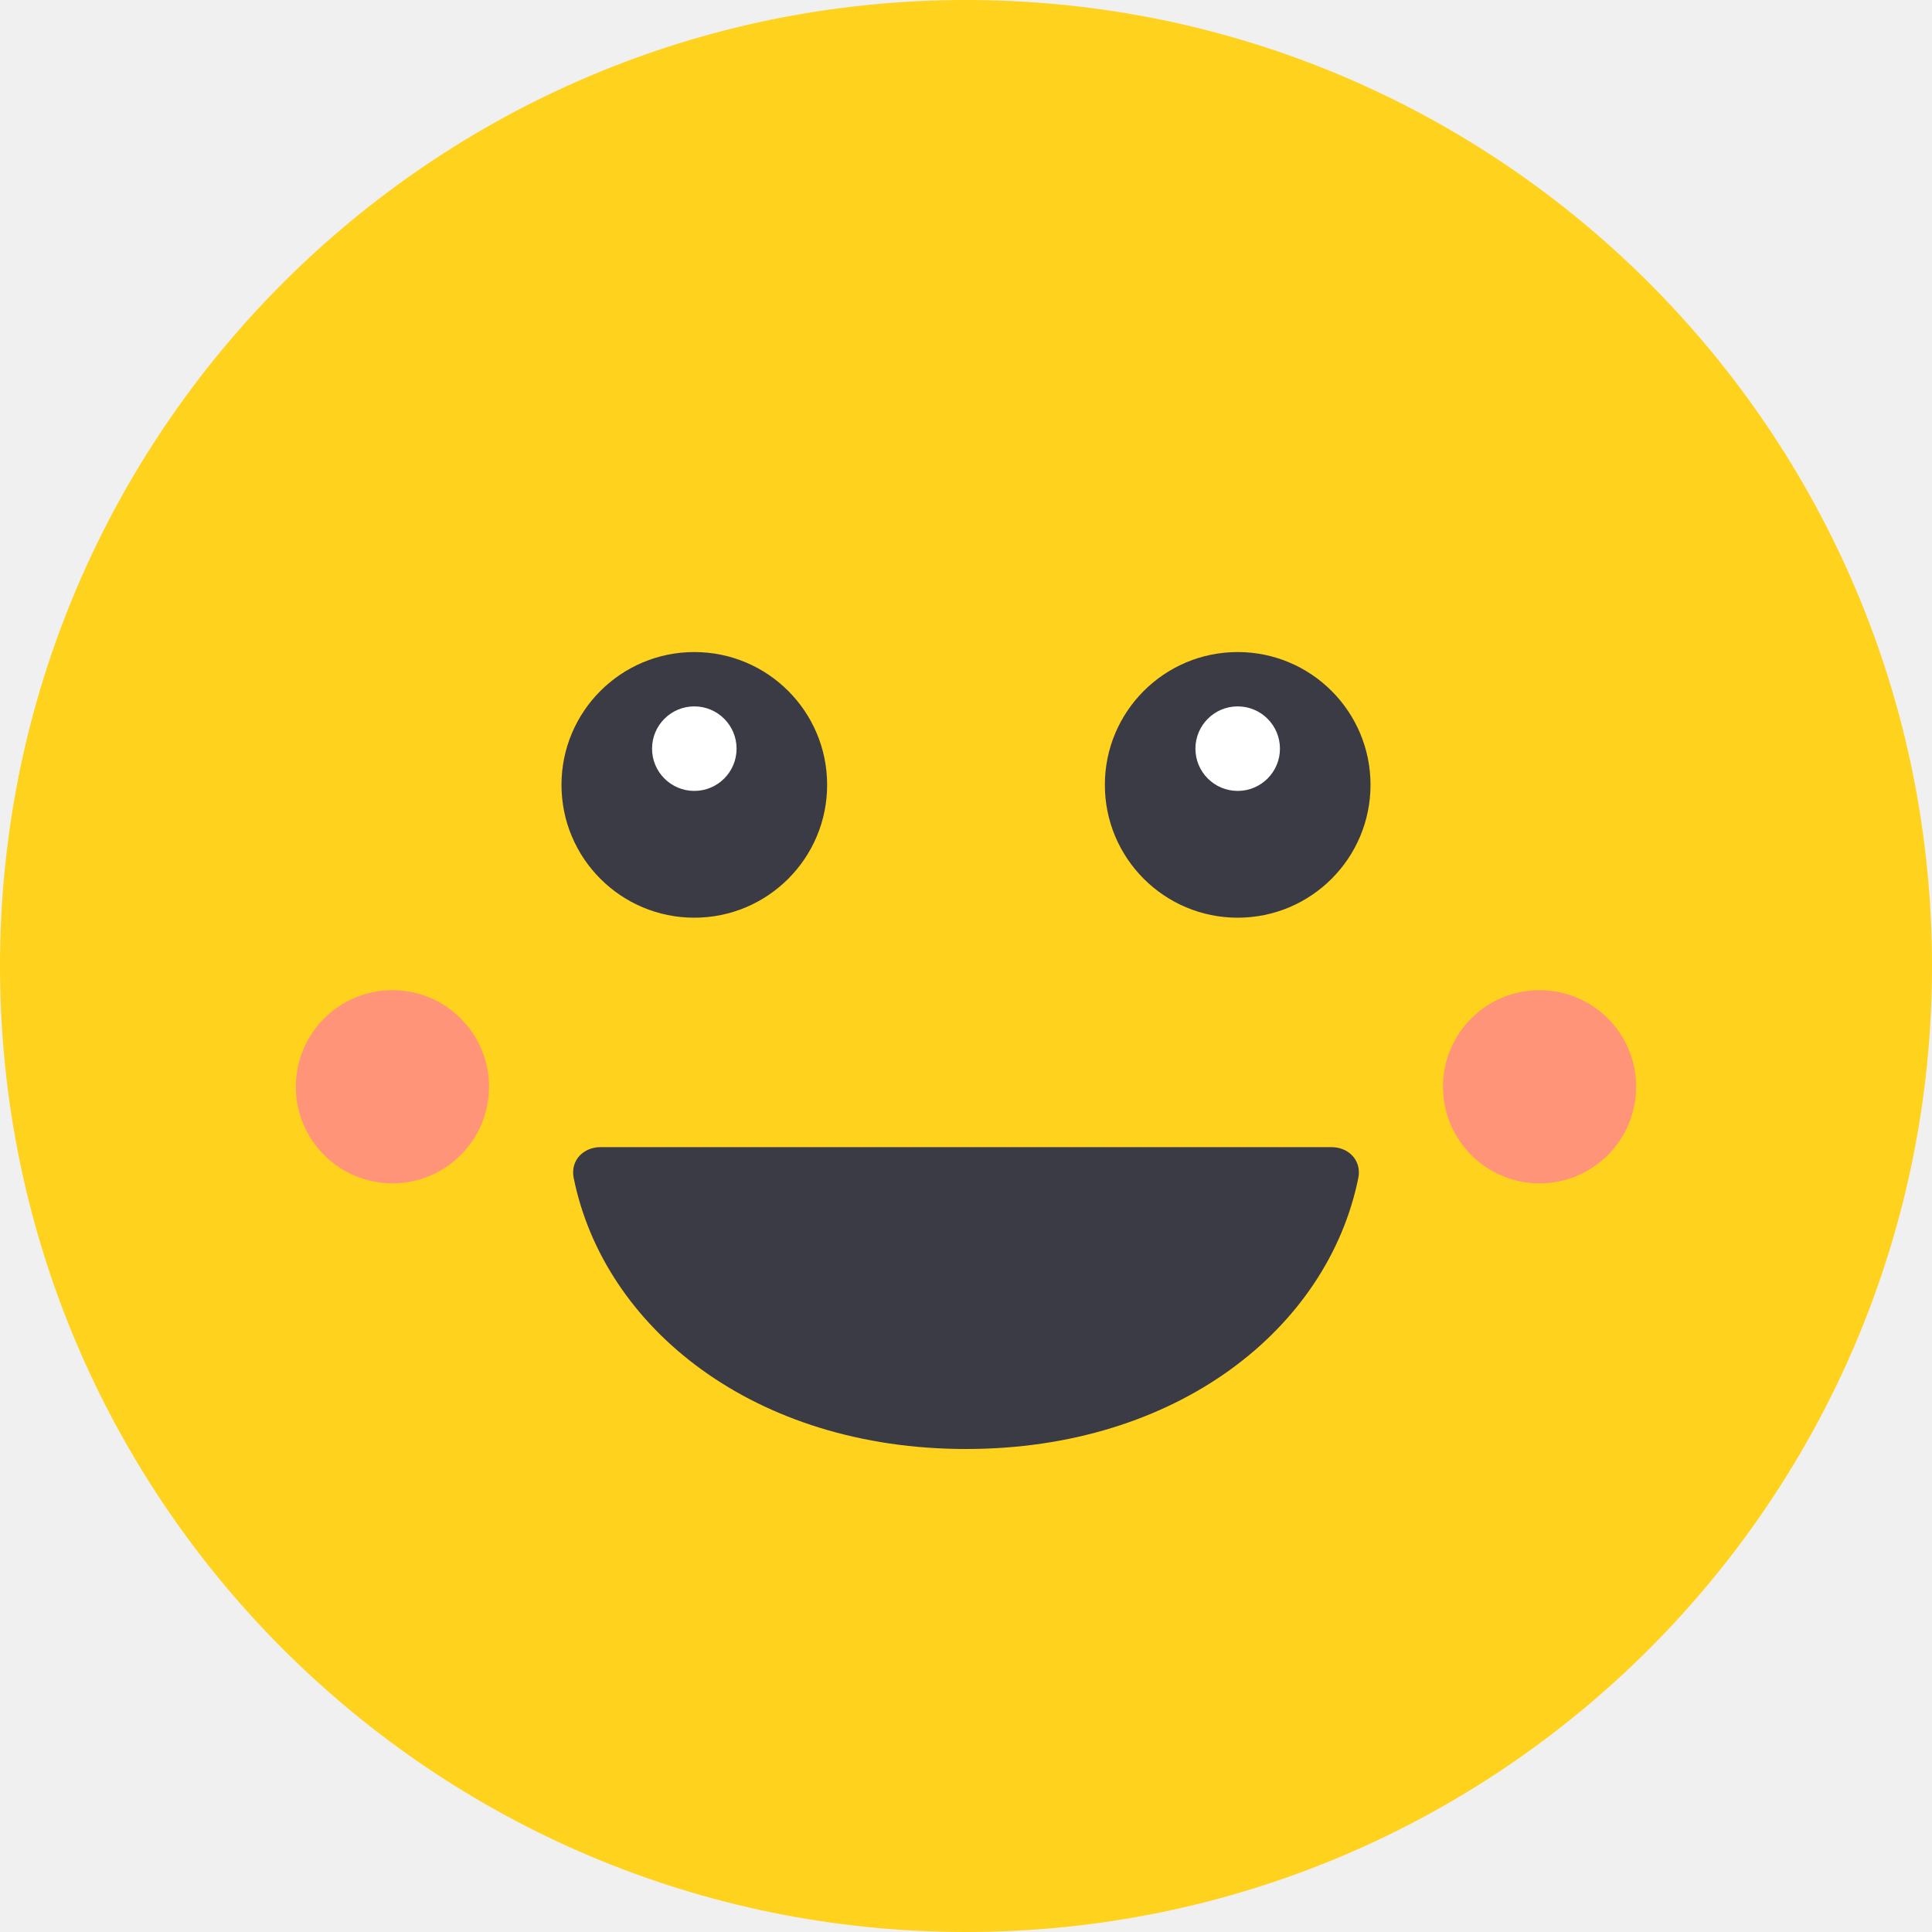
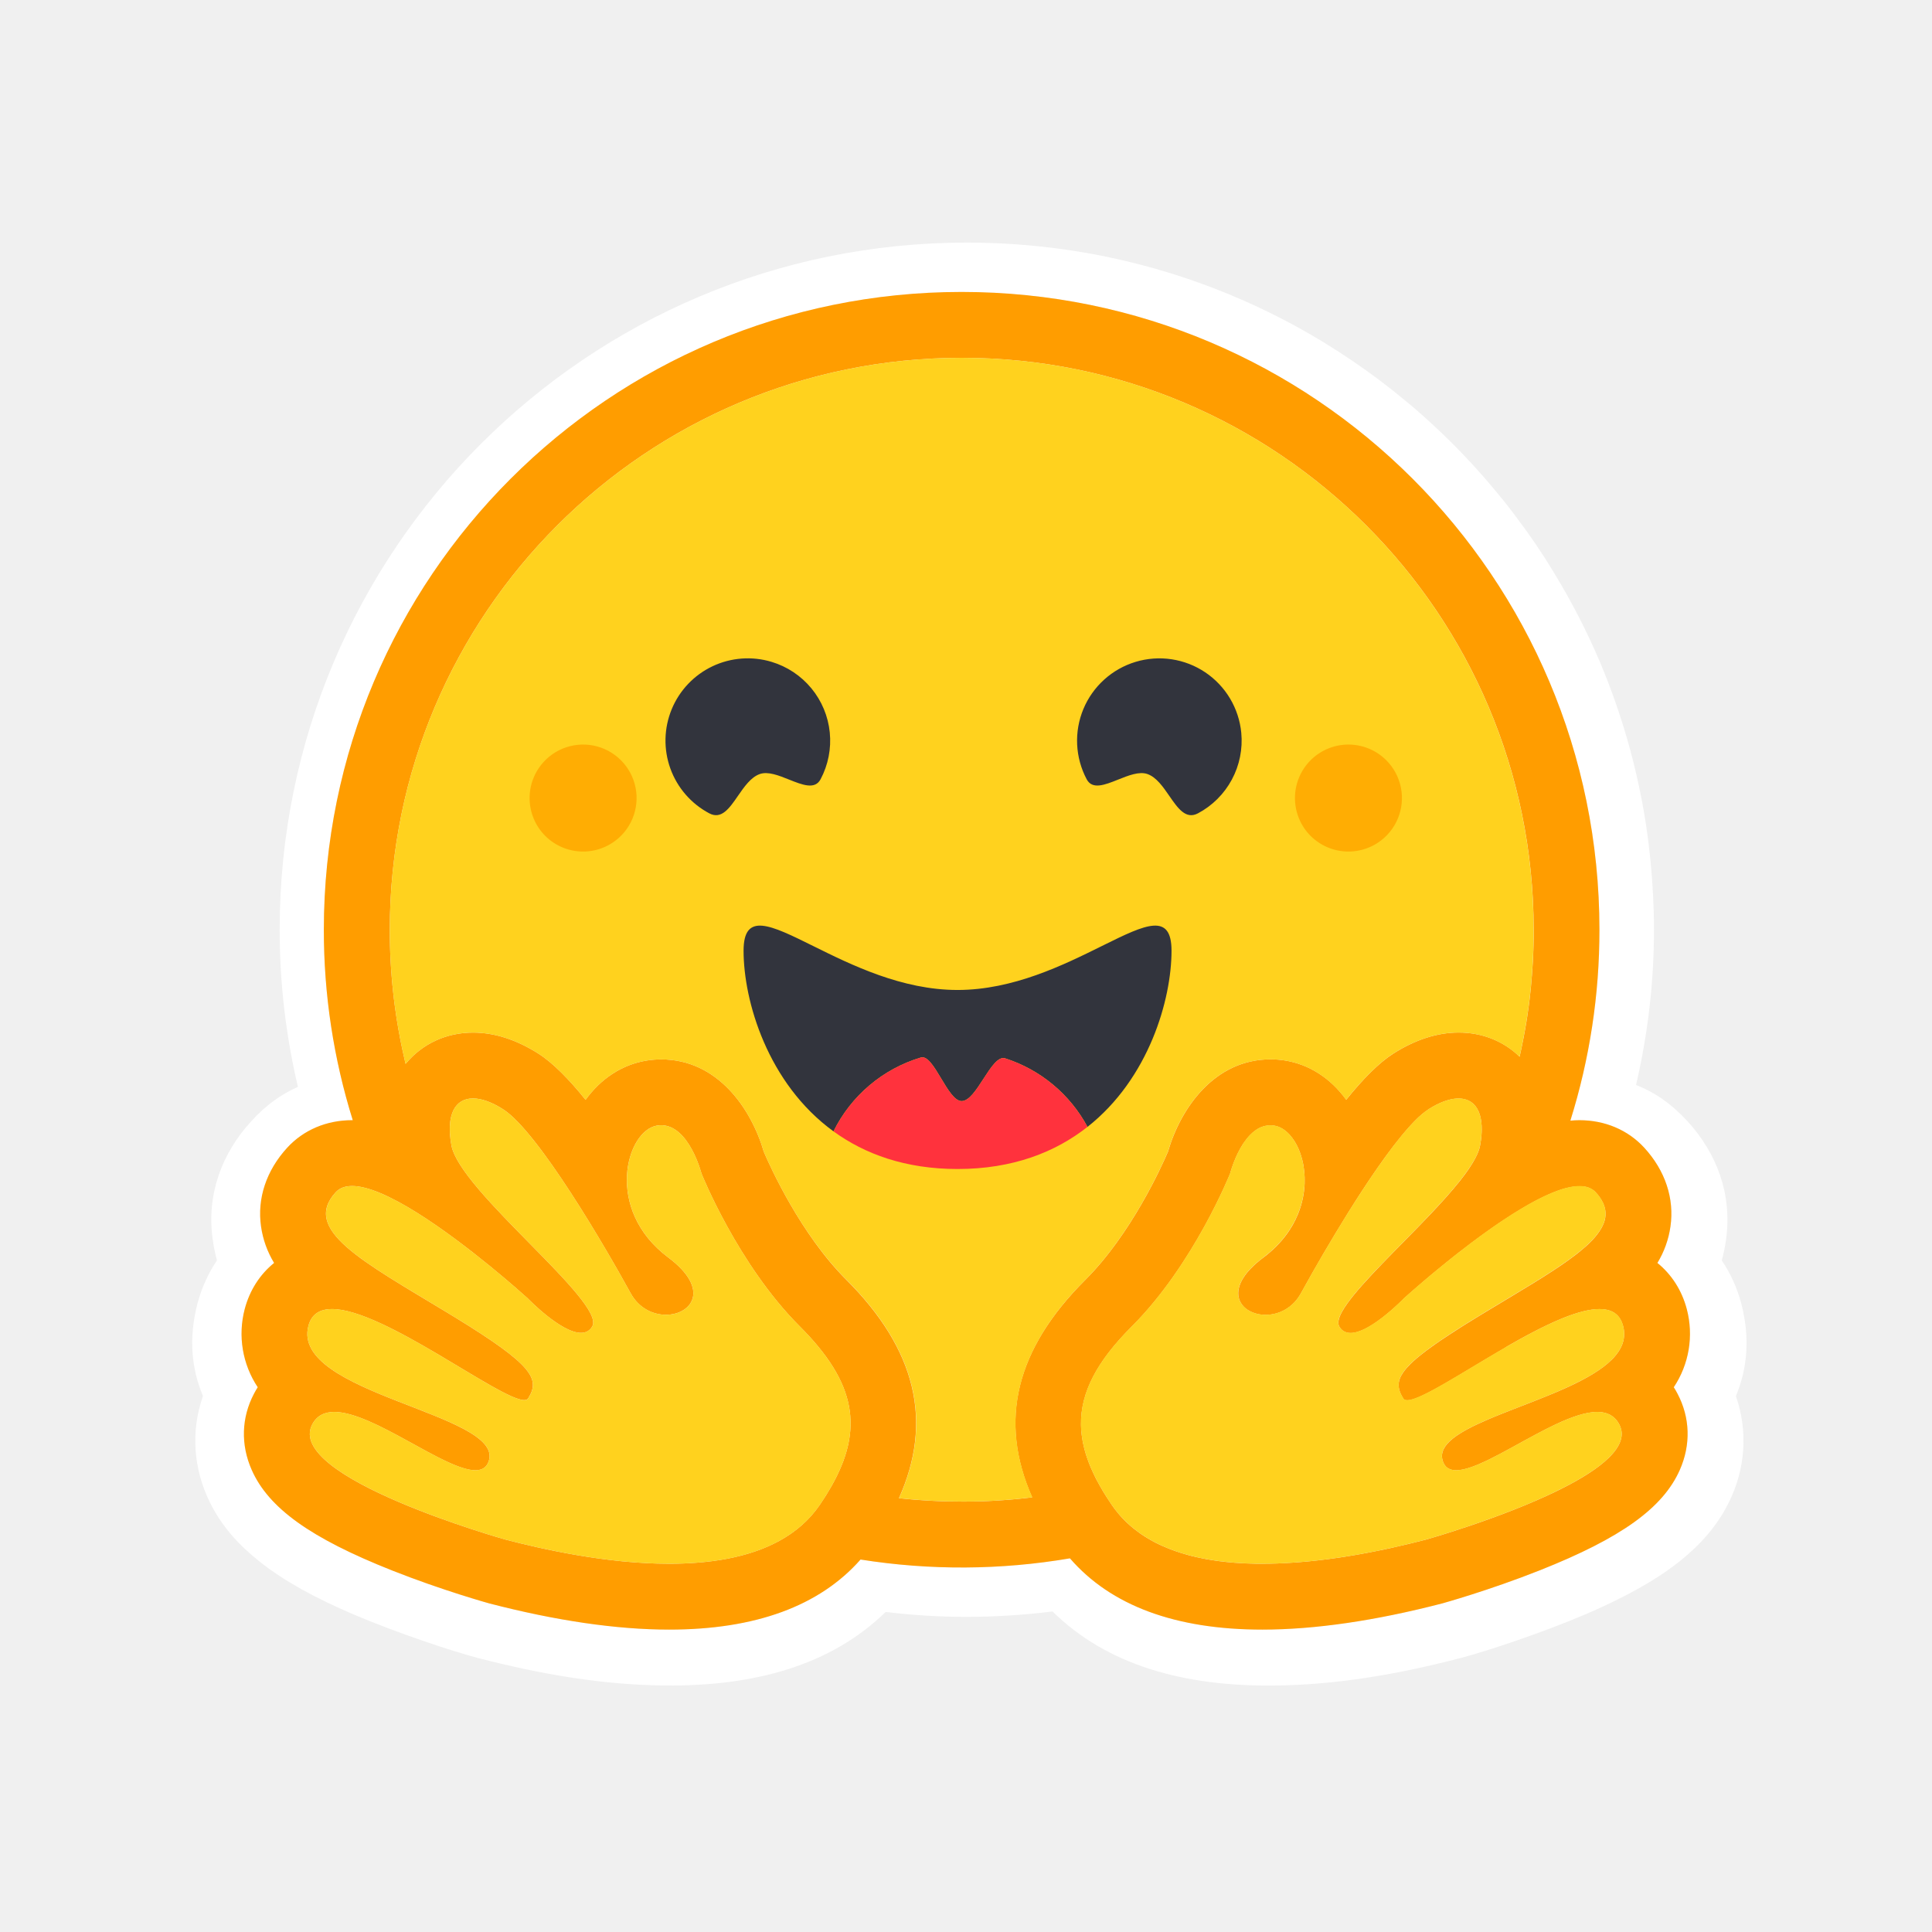
- <svg xmlns="http://www.w3.org/2000/svg" viewBox="0 0 32 32">
-   <circle cx="16" cy="16" r="16" fill="#FFD21E" />
-   <circle cx="11.5" cy="13" r="2.2" fill="#3A3B45" />
-   <circle cx="20.5" cy="13" r="2.2" fill="#3A3B45" />
-   <circle cx="11.5" cy="12.4" r="0.7" fill="#FFFFFF" />
-   <circle cx="20.5" cy="12.4" r="0.7" fill="#FFFFFF" />
-   <path d="M9.5 19.5C10 22 12.5 24 16 24s6-2 6.5-4.5c.05-.28-.16-.5-.45-.5H9.95c-.29 0-.5.22-.45.5z" fill="#3A3B45" />
-   <circle cx="6.5" cy="18" r="1.6" fill="#FF8A8A" opacity="0.85" />
-   <circle cx="25.5" cy="18" r="1.6" fill="#FF8A8A" opacity="0.85" />
+ <svg xmlns="http://www.w3.org/2000/svg" width="256" height="256" viewBox="0 0 256 256" fill="none">
+   <path d="M230.721 172.7C230.183 170.673 229.313 168.75 228.146 167.008C228.396 166.091 228.587 165.159 228.714 164.217C229.543 158.241 227.471 152.77 223.567 148.537C221.452 146.225 219.185 144.698 216.784 143.761C218.36 137.018 219.157 130.117 219.161 123.193C219.161 120.03 218.982 116.932 218.682 113.88C218.526 112.356 218.337 110.836 218.115 109.32C217.428 104.847 216.408 100.431 215.064 96.11C214.183 93.271 213.164 90.476 212.01 87.736C210.281 83.678 208.262 79.75 205.969 75.982C204.465 73.475 202.827 71.051 201.062 68.72C200.197 67.543 199.296 66.394 198.358 65.274C195.58 61.898 192.561 58.728 189.325 55.788C188.25 54.8 187.145 53.845 186.01 52.926C184.893 51.994 183.751 51.093 182.586 50.222C180.241 48.477 177.818 46.839 175.324 45.315C161.543 36.945 145.382 32.145 128.109 32.145C77.817 32.145 37.057 72.907 37.057 123.196C37.055 130.208 37.867 137.196 39.477 144.02C37.317 144.958 35.247 146.42 33.327 148.535C29.424 152.766 27.351 158.217 28.18 164.193C28.306 165.142 28.495 166.082 28.747 167.006C27.581 168.749 26.712 170.673 26.174 172.7C24.974 177.261 25.369 181.374 26.894 184.978C25.236 189.688 25.65 194.704 27.809 199.065C29.379 202.25 31.626 204.714 34.396 206.916C37.689 209.534 41.811 211.758 46.783 213.892C52.715 216.422 59.956 218.799 63.249 219.671C71.755 221.873 79.911 223.269 88.177 223.337C99.954 223.446 110.096 220.677 117.357 213.59C120.924 214.027 124.515 214.246 128.109 214.244C131.906 214.236 135.699 213.997 139.467 213.529C146.711 220.661 156.892 223.455 168.712 223.343C176.977 223.277 185.133 221.881 193.617 219.676C196.932 218.804 204.17 216.427 210.105 213.897C215.077 211.76 219.199 209.536 222.514 206.922C225.263 204.719 227.508 202.256 229.079 199.071C231.26 194.709 231.652 189.693 230.017 184.983C231.527 181.379 231.92 177.257 230.721 172.7ZM222.281 184.673C223.952 187.844 224.059 191.427 222.585 194.764C220.349 199.821 214.795 203.805 204.008 208.082C197.3 210.742 191.158 212.443 191.104 212.458C182.232 214.759 174.208 215.928 167.262 215.928C155.76 215.928 147.201 212.754 141.773 206.486C132.594 208.05 123.222 208.103 114.026 206.644C108.591 212.808 100.081 215.928 88.676 215.928C81.729 215.928 73.706 214.759 64.833 212.458C64.779 212.443 58.639 210.742 51.929 208.082C41.143 203.805 35.587 199.824 33.352 194.764C31.878 191.427 31.985 187.844 33.656 184.673C33.81 184.378 33.976 184.091 34.153 183.813C33.152 182.309 32.48 180.61 32.182 178.827C31.884 177.045 31.967 175.22 32.425 173.472C33.089 170.949 34.46 168.851 36.322 167.344C35.425 165.87 34.837 164.23 34.592 162.522C34.056 158.808 35.289 155.1 38.062 152.076C40.222 149.723 43.275 148.428 46.655 148.428H46.745C44.197 140.259 42.904 131.75 42.913 123.193C42.913 76.522 80.749 38.683 127.427 38.683C174.104 38.683 211.94 76.518 211.94 123.193C211.947 131.773 210.646 140.304 208.081 148.492C208.489 148.452 208.889 148.432 209.282 148.431C212.662 148.431 215.716 149.726 217.874 152.079C220.647 155.1 221.881 158.811 221.344 162.525C221.1 164.233 220.511 165.873 219.615 167.347C221.477 168.854 222.849 170.952 223.512 173.475C223.97 175.223 224.053 177.048 223.755 178.831C223.458 180.613 222.786 182.312 221.784 183.816C221.961 184.091 222.129 184.378 222.281 184.673Z" fill="white" />
+   <path d="M221.784 183.816C222.786 182.312 223.458 180.613 223.756 178.831C224.053 177.048 223.97 175.223 223.512 173.475C222.848 170.952 221.476 168.854 219.615 167.347C220.512 165.873 221.1 164.233 221.344 162.525C221.881 158.811 220.648 155.103 217.874 152.079C215.716 149.726 212.662 148.431 209.282 148.431C208.889 148.431 208.489 148.452 208.081 148.492C210.643 140.304 211.942 131.774 211.933 123.195C211.933 76.523 174.097 38.685 127.424 38.685C80.75 38.685 42.91 76.519 42.91 123.195C42.901 131.752 44.194 140.261 46.742 148.43H46.652C43.272 148.43 40.219 149.724 38.06 152.077C35.287 155.098 34.053 158.81 34.59 162.523C34.835 164.231 35.423 165.872 36.32 167.346C34.458 168.852 33.086 170.95 32.422 173.473C31.964 175.222 31.882 177.047 32.18 178.83C32.478 180.612 33.15 182.312 34.152 183.816C33.974 184.094 33.81 184.381 33.655 184.676C31.985 187.847 31.877 191.43 33.352 194.767C35.588 199.824 41.142 203.808 51.929 208.085C58.636 210.745 64.779 212.446 64.833 212.461C73.705 214.762 81.729 215.931 88.675 215.931C100.081 215.931 108.591 212.811 114.026 206.647C123.222 208.106 132.594 208.052 141.773 206.489C147.201 212.757 155.76 215.931 167.262 215.931C174.208 215.931 182.232 214.762 191.103 212.461C191.158 212.446 197.298 210.745 204.008 208.085C214.795 203.808 220.35 199.824 222.585 194.767C224.059 191.43 223.952 187.847 222.281 184.676C222.129 184.379 221.961 184.091 221.784 183.816ZM110.137 196.997C109.669 197.815 109.168 198.614 108.635 199.391C107.23 201.448 105.382 203.02 103.237 204.188C99.137 206.424 93.947 207.205 88.675 207.205C80.346 207.205 71.808 205.256 67.023 204.015C66.787 203.954 37.689 195.735 41.373 188.739C41.993 187.562 43.013 187.092 44.298 187.092C49.485 187.092 58.93 194.816 62.989 194.816C63.896 194.816 64.536 194.43 64.797 193.488C66.527 187.284 38.504 184.676 40.864 175.692C41.28 174.102 42.41 173.456 43.998 173.456C50.856 173.455 66.248 185.516 69.467 185.516C69.714 185.516 69.891 185.443 69.987 185.291C70.001 185.268 70.015 185.246 70.028 185.222C71.539 182.727 70.672 180.913 60.321 174.573L59.327 173.968C47.936 167.074 39.941 162.925 44.488 157.975C45.011 157.404 45.753 157.151 46.654 157.151C47.722 157.151 49.015 157.508 50.439 158.108C56.455 160.645 64.793 167.564 68.276 170.581C68.824 171.057 69.368 171.538 69.909 172.022C69.909 172.022 74.319 176.608 76.985 176.608C77.599 176.608 78.12 176.366 78.473 175.768C80.364 172.58 60.91 157.838 59.813 151.755C59.069 147.634 60.335 145.546 62.675 145.546C63.788 145.546 65.146 146.02 66.645 146.971C71.295 149.922 80.273 165.35 83.56 171.352C84.662 173.363 86.543 174.213 88.238 174.213C91.601 174.213 94.23 170.87 88.546 166.622C80.003 160.23 83.001 149.782 87.078 149.139C87.252 149.111 87.428 149.097 87.603 149.097C91.311 149.097 92.946 155.486 92.946 155.486C92.946 155.486 97.74 167.524 105.975 175.753C113.447 183.222 114.491 189.351 110.137 196.997ZM136.766 198.407L136.339 198.458L135.611 198.541C135.228 198.581 134.844 198.619 134.459 198.654L134.084 198.688L133.741 198.717L133.255 198.756L132.718 198.795L132.182 198.83L132.063 198.838C131.923 198.846 131.783 198.855 131.641 198.862L131.462 198.872C131.296 198.881 131.13 198.889 130.962 198.896L130.381 198.921L129.854 198.939L129.502 198.949H129.323C129.213 198.949 129.104 198.955 128.994 198.956H128.82C128.71 198.956 128.601 198.956 128.491 198.961L128.043 198.967H127.418C126.927 198.967 126.437 198.962 125.949 198.952L125.553 198.943C125.44 198.943 125.327 198.938 125.216 198.934L124.796 198.922L124.275 198.902L123.805 198.881L123.684 198.876L123.237 198.853C123.112 198.846 122.989 198.84 122.865 198.831L122.576 198.814C122.213 198.791 121.85 198.766 121.487 198.738L121.107 198.707C120.947 198.695 120.787 198.68 120.628 198.666C120.441 198.65 120.254 198.632 120.067 198.614C119.754 198.585 119.441 198.553 119.128 198.519H119.113C123.683 188.324 121.372 178.802 112.137 169.575C106.08 163.526 102.051 154.594 101.215 152.633C99.523 146.828 95.045 140.375 87.608 140.375C86.979 140.375 86.351 140.425 85.73 140.523C82.472 141.036 79.624 142.911 77.592 145.733C75.396 143.002 73.262 140.831 71.332 139.605C68.422 137.76 65.518 136.824 62.689 136.824C59.158 136.824 56.002 138.274 53.802 140.904L53.746 140.971C53.704 140.798 53.664 140.625 53.623 140.451L53.618 140.428C53.199 138.638 52.848 136.833 52.564 135.016C52.564 135.004 52.564 134.992 52.558 134.98C52.536 134.843 52.516 134.705 52.495 134.568C52.433 134.162 52.376 133.755 52.322 133.348C52.298 133.163 52.272 132.978 52.249 132.793L52.181 132.238C52.159 132.053 52.141 131.885 52.121 131.709L52.115 131.665C52.035 130.945 51.965 130.225 51.905 129.503L51.883 129.226L51.848 128.754C51.838 128.625 51.828 128.495 51.821 128.365C51.821 128.334 51.816 128.304 51.815 128.275C51.789 127.913 51.768 127.55 51.75 127.187C51.74 126.998 51.73 126.81 51.722 126.62L51.702 126.124L51.697 125.974L51.681 125.517L51.671 125.128C51.671 124.973 51.663 124.818 51.661 124.663C51.658 124.508 51.654 124.338 51.653 124.174C51.651 124.01 51.653 123.848 51.648 123.685C51.644 123.521 51.648 123.358 51.648 123.195C51.648 81.342 85.579 47.411 127.436 47.411C169.292 47.411 203.222 81.341 203.222 123.195V124.174C203.222 124.337 203.217 124.501 203.214 124.663C203.214 124.798 203.208 124.931 203.204 125.068C203.204 125.188 203.199 125.309 203.195 125.425C203.195 125.578 203.186 125.731 203.181 125.884V125.896L203.16 126.427C203.153 126.582 203.147 126.738 203.139 126.893L203.134 127.003L203.107 127.499C203.048 128.562 202.967 129.623 202.866 130.683V130.696C202.849 130.87 202.832 131.044 202.813 131.218L202.768 131.629L202.679 132.433L202.628 132.84L202.565 133.319C202.542 133.493 202.519 133.668 202.493 133.841C202.467 134.036 202.438 134.23 202.409 134.424L202.34 134.883L202.258 135.403C202.23 135.576 202.2 135.748 202.168 135.92C202.135 136.093 202.109 136.265 202.079 136.437C202.019 136.781 201.956 137.125 201.89 137.468C201.789 137.981 201.686 138.493 201.58 139.005L201.47 139.512C201.434 139.681 201.395 139.851 201.357 140.02C199.224 137.947 196.399 136.818 193.284 136.818C190.457 136.818 187.55 137.753 184.641 139.598C182.711 140.824 180.578 142.996 178.381 145.726C176.346 142.904 173.498 141.029 170.242 140.516C169.621 140.418 168.993 140.368 168.364 140.368C160.925 140.368 156.45 146.821 154.757 152.626C153.917 154.587 149.887 163.519 143.825 169.577C134.596 178.775 132.268 188.254 136.766 198.407ZM215.007 177.998L214.977 178.087C214.901 178.288 214.813 178.484 214.714 178.674C214.639 178.814 214.558 178.95 214.47 179.082C214.303 179.331 214.12 179.569 213.921 179.793C213.875 179.845 213.831 179.897 213.779 179.948C213.707 180.025 213.634 180.101 213.559 180.175C212.213 181.509 210.161 182.679 207.841 183.752C207.578 183.871 207.311 183.99 207.042 184.11L206.774 184.229C206.595 184.308 206.416 184.386 206.228 184.463C206.049 184.541 205.863 184.619 205.677 184.695L205.119 184.925C203.814 185.462 202.477 185.974 201.173 186.479L200.615 186.696L200.064 186.912C199.697 187.055 199.335 187.198 198.979 187.341L198.448 187.555L197.926 187.768L197.67 187.876C197.499 187.947 197.332 188.018 197.165 188.089C193.328 189.736 190.567 191.411 191.147 193.489C191.163 193.548 191.181 193.604 191.201 193.659C191.253 193.813 191.324 193.958 191.413 194.095C191.465 194.176 191.525 194.253 191.592 194.323C192.274 195.032 193.515 194.92 195.08 194.357C195.3 194.276 195.519 194.192 195.736 194.104L195.872 194.048C196.23 193.896 196.609 193.726 196.996 193.542C197.093 193.496 197.191 193.452 197.289 193.401C199.203 192.465 201.372 191.205 203.524 190.058C204.385 189.593 205.258 189.152 206.142 188.733C208.18 187.774 210.096 187.094 211.636 187.094C212.359 187.094 212.997 187.242 213.529 187.582L213.618 187.641C213.952 187.876 214.232 188.178 214.441 188.528C214.482 188.595 214.522 188.666 214.561 188.739C215.322 190.184 214.685 191.68 213.194 193.147C211.763 194.556 209.537 195.937 207.007 197.215C206.819 197.31 206.631 197.405 206.44 197.498C198.91 201.196 189.049 203.981 188.912 204.016C186.284 204.697 182.526 205.591 178.292 206.26L177.666 206.358L177.563 206.373C177.089 206.445 176.614 206.512 176.138 206.574C175.655 206.639 175.167 206.698 174.676 206.753L174.586 206.763C172.806 206.968 171.019 207.104 169.228 207.169H169.202C168.554 207.192 167.907 207.204 167.259 207.204H166.512C165.524 207.191 164.538 207.146 163.553 207.07C163.53 207.07 163.505 207.07 163.482 207.064C163.129 207.037 162.777 207.004 162.425 206.965C162.06 206.926 161.696 206.882 161.333 206.833C161.094 206.801 160.856 206.765 160.618 206.726C160.376 206.687 160.134 206.647 159.893 206.605L159.564 206.543L159.539 206.538C159.192 206.472 158.847 206.399 158.503 206.319C158.303 206.274 158.104 206.23 157.907 206.176L157.788 206.146C157.69 206.122 157.595 206.096 157.498 206.07L157.445 206.056L157.137 205.966C157.025 205.935 156.913 205.901 156.801 205.868L156.762 205.857L156.471 205.768C156.361 205.734 156.251 205.698 156.142 205.662L155.874 205.573L155.677 205.504C155.487 205.437 155.298 205.368 155.111 205.296L154.933 205.226L154.786 205.168C154.502 205.054 154.22 204.935 153.941 204.81L153.756 204.72L153.725 204.706C153.659 204.675 153.594 204.644 153.528 204.617C153.399 204.555 153.271 204.491 153.144 204.426L153.105 204.407L152.921 204.31C152.594 204.139 152.274 203.957 151.96 203.764L151.788 203.658C151.702 203.605 151.616 203.55 151.532 203.494L151.308 203.346L151.067 203.18L150.923 203.077C150.771 202.969 150.622 202.857 150.476 202.742L150.243 202.563C150.15 202.488 150.058 202.412 149.967 202.335C149.89 202.272 149.815 202.206 149.74 202.14L149.734 202.135C149.653 202.064 149.574 201.993 149.495 201.92C149.417 201.849 149.339 201.777 149.263 201.704L149.254 201.695C149.174 201.619 149.096 201.542 149.019 201.463C148.942 201.385 148.863 201.307 148.788 201.227C148.713 201.148 148.636 201.067 148.562 200.984C148.488 200.902 148.42 200.827 148.35 200.746L148.327 200.719C148.259 200.641 148.192 200.562 148.126 200.481C147.983 200.31 147.844 200.135 147.71 199.956C147.575 199.776 147.443 199.592 147.314 199.405L147.191 199.221C147.027 198.981 146.867 198.739 146.712 198.493C146.596 198.316 146.483 198.138 146.373 197.957C146.302 197.844 146.234 197.73 146.166 197.618L146.138 197.572C146.073 197.462 146.009 197.354 145.947 197.245C145.911 197.186 145.877 197.127 145.845 197.066C145.812 197.004 145.774 196.941 145.739 196.878L145.682 196.779L145.647 196.715C145.58 196.595 145.514 196.474 145.45 196.352C145.42 196.298 145.391 196.244 145.36 196.192L145.271 196.019L145.181 195.848C144.956 195.398 144.743 194.942 144.543 194.48L144.472 194.311C144.426 194.198 144.383 194.086 144.337 193.975C144.315 193.921 144.293 193.868 144.274 193.814C144.167 193.537 144.067 193.257 143.975 192.975C143.942 192.874 143.91 192.775 143.88 192.675C143.808 192.448 143.743 192.219 143.685 191.988C143.614 191.719 143.551 191.448 143.498 191.175C143.487 191.12 143.476 191.065 143.467 191.012C143.415 190.745 143.373 190.476 143.34 190.206C143.332 190.153 143.326 190.1 143.32 190.047L143.303 189.885C143.281 189.673 143.264 189.46 143.254 189.247C143.254 189.193 143.249 189.139 143.247 189.087C143.242 188.981 143.24 188.875 143.239 188.769C143.183 184.496 145.345 180.388 149.968 175.767C158.203 167.54 162.997 155.501 162.997 155.501C162.997 155.501 163.126 154.996 163.394 154.269C163.431 154.168 163.47 154.064 163.514 153.955C163.67 153.548 163.846 153.148 164.041 152.758L164.08 152.683C164.246 152.351 164.428 152.027 164.624 151.712C164.67 151.639 164.714 151.567 164.765 151.494C164.912 151.277 165.067 151.065 165.23 150.86C165.319 150.749 165.416 150.639 165.513 150.532C165.552 150.49 165.59 150.448 165.631 150.408C166.108 149.915 166.653 149.513 167.27 149.299L167.348 149.273C167.4 149.256 167.452 149.24 167.505 149.225C167.566 149.209 167.627 149.195 167.69 149.182L167.719 149.176C167.849 149.15 167.981 149.133 168.114 149.124H168.125C168.194 149.124 168.264 149.117 168.335 149.117C168.424 149.117 168.507 149.117 168.594 149.126C168.684 149.134 168.773 149.144 168.863 149.158C169.605 149.276 170.311 149.718 170.919 150.4C171.15 150.66 171.358 150.94 171.54 151.236C171.66 151.428 171.773 151.631 171.88 151.845C171.923 151.934 171.964 152.016 172.004 152.104C172.108 152.33 172.202 152.56 172.284 152.795C172.479 153.345 172.626 153.911 172.723 154.487C172.807 154.992 172.857 155.502 172.873 156.013C172.881 156.286 172.881 156.563 172.873 156.842C172.819 158.14 172.553 159.421 172.086 160.634C172.044 160.745 171.997 160.857 171.952 160.969C171.86 161.195 171.759 161.417 171.65 161.634C171.569 161.799 171.484 161.965 171.392 162.13C171.332 162.24 171.269 162.35 171.206 162.46C171.045 162.734 170.871 163.006 170.684 163.277L170.571 163.439C170.129 164.055 169.637 164.633 169.099 165.167C168.569 165.698 168.001 166.189 167.4 166.637C166.798 167.083 166.233 167.577 165.711 168.114C164.208 169.691 163.858 171.083 164.196 172.138C164.25 172.304 164.321 172.465 164.407 172.617C164.508 172.791 164.628 172.951 164.764 173.097L164.817 173.152L164.871 173.206C164.925 173.258 164.982 173.309 165.043 173.359L165.103 173.407C165.248 173.519 165.402 173.619 165.563 173.707C165.61 173.732 165.652 173.757 165.705 173.781C165.879 173.866 166.058 173.939 166.242 173.998C166.293 174.015 166.344 174.03 166.396 174.046L166.461 174.063L166.551 174.087L166.628 174.106L166.712 174.124L166.795 174.141L166.874 174.154C166.932 174.164 166.992 174.174 167.052 174.181L167.109 174.19L167.213 174.2L167.277 174.207L167.382 174.214H167.444L167.554 174.22H167.9L167.999 174.214L168.113 174.207L168.252 174.194L168.382 174.179C168.412 174.179 168.442 174.171 168.472 174.165C168.872 174.107 169.264 174.001 169.639 173.849L169.798 173.782C169.887 173.743 169.977 173.702 170.059 173.658C170.235 173.57 170.406 173.47 170.57 173.361C170.799 173.211 171.015 173.043 171.217 172.858C171.265 172.815 171.312 172.769 171.358 172.725C171.381 172.703 171.403 172.682 171.425 172.658C171.469 172.613 171.514 172.569 171.558 172.52C171.878 172.168 172.155 171.78 172.383 171.363C174.34 167.804 176.391 164.298 178.534 160.849L178.828 160.378L179.125 159.907C179.273 159.668 179.423 159.433 179.572 159.199L179.722 158.965C180.22 158.185 180.726 157.41 181.241 156.641L181.546 156.185C182.158 155.278 182.768 154.396 183.373 153.558L183.674 153.143C184.332 152.236 185.017 151.348 185.728 150.482L186.01 150.144C186.057 150.088 186.1 150.032 186.151 149.978C186.244 149.868 186.337 149.761 186.428 149.657C186.474 149.604 186.517 149.552 186.566 149.5L186.834 149.198L186.968 149.051C187.103 148.906 187.235 148.767 187.365 148.634C187.455 148.544 187.538 148.455 187.624 148.371C188.131 147.853 188.69 147.388 189.293 146.985L189.433 146.895C189.567 146.805 189.706 146.721 189.848 146.645C192.212 145.303 194.169 145.204 195.296 146.331C195.978 147.013 196.356 148.144 196.335 149.718C196.335 149.787 196.335 149.857 196.33 149.929V150.006C196.33 150.078 196.324 150.15 196.318 150.223C196.318 150.313 196.308 150.402 196.299 150.492C196.29 150.581 196.285 150.649 196.276 150.729C196.276 150.751 196.272 150.774 196.268 150.798C196.262 150.867 196.253 150.938 196.243 151.009C196.243 151.03 196.243 151.052 196.235 151.074C196.224 151.169 196.21 151.263 196.194 151.357C196.183 151.447 196.168 151.531 196.152 151.619L196.126 151.768C196.1 151.91 196.067 152.05 196.026 152.188C195.948 152.447 195.854 152.7 195.743 152.946C195.588 153.284 195.417 153.613 195.229 153.933C195.125 154.111 195.018 154.286 194.907 154.459C194.793 154.638 194.673 154.819 194.549 155.002C194.233 155.454 193.905 155.897 193.564 156.33L193.408 156.527C192.852 157.22 192.278 157.899 191.686 158.562L191.499 158.772C191.247 159.053 190.991 159.336 190.729 159.62L190.532 159.834C190.401 159.977 190.264 160.12 190.132 160.264C190.001 160.407 189.864 160.552 189.726 160.697L189.315 161.13L188.898 161.566L188.478 162.002C188.196 162.294 187.913 162.586 187.628 162.878C183.573 167.037 179.301 171.182 177.855 173.766C177.758 173.934 177.671 174.108 177.593 174.285C177.387 174.755 177.301 175.157 177.36 175.482C177.379 175.589 177.416 175.691 177.471 175.785C177.552 175.926 177.651 176.056 177.766 176.172C177.819 176.224 177.875 176.272 177.934 176.316C178.232 176.528 178.591 176.637 178.957 176.627H179.071L179.188 176.618L179.305 176.605L179.402 176.591C179.415 176.589 179.429 176.587 179.442 176.583L179.531 176.566L179.554 176.561L179.653 176.54L179.688 176.531C179.723 176.522 179.757 176.513 179.792 176.503C179.827 176.493 179.875 176.48 179.917 176.466C180.093 176.413 180.265 176.35 180.434 176.278C180.523 176.242 180.61 176.203 180.696 176.161C180.741 176.141 180.786 176.12 180.828 176.098L180.962 176.032C181.282 175.866 181.594 175.685 181.898 175.491L182.031 175.401C182.076 175.373 182.121 175.344 182.164 175.312L182.297 175.223L182.368 175.174L182.56 175.039C182.739 174.916 182.906 174.789 183.075 174.66L183.09 174.648L183.359 174.44C183.726 174.15 184.074 173.858 184.39 173.583L184.6 173.399L184.619 173.381L184.729 173.284C184.987 173.052 185.217 172.836 185.408 172.658L185.487 172.581C185.556 172.516 185.619 172.455 185.676 172.403L185.788 172.292L185.828 172.253L185.839 172.242L185.956 172.125L186.03 172.048L186.039 172.041L186.074 172.009L186.118 171.969L186.132 171.956L186.169 171.922L186.373 171.743L186.487 171.641C186.548 171.588 186.607 171.534 186.666 171.479L186.802 171.358C186.827 171.338 186.851 171.316 186.876 171.294L187.019 171.169L187.229 170.984L187.341 170.887C187.776 170.509 188.305 170.052 188.913 169.537L189.162 169.326L189.573 168.981L189.994 168.63C190.544 168.173 191.136 167.688 191.762 167.185L192.173 166.855C192.523 166.576 192.882 166.292 193.246 166.006C193.393 165.891 193.542 165.776 193.694 165.662C194.066 165.373 194.44 165.086 194.817 164.803C195.675 164.155 196.56 163.506 197.456 162.874L197.84 162.606C198.109 162.421 198.377 162.235 198.645 162.054L198.888 161.89C199.367 161.565 199.853 161.248 200.343 160.939L200.586 160.786L200.827 160.636C201.069 160.486 201.309 160.339 201.548 160.196L201.787 160.053L202.265 159.775L202.734 159.506L202.829 159.454L203.2 159.25C203.355 159.166 203.509 159.085 203.663 159.006L203.892 158.888L204.115 158.776C204.193 158.739 204.27 158.7 204.346 158.663C204.848 158.415 205.36 158.187 205.88 157.979C206.021 157.919 206.161 157.865 206.3 157.818L206.71 157.674C206.833 157.633 206.953 157.594 207.068 157.559L207.108 157.547C207.17 157.527 207.232 157.509 207.293 157.493L207.311 157.488C207.439 157.451 207.566 157.419 207.691 157.389H207.7C208.054 157.304 208.414 157.243 208.777 157.206C208.944 157.189 209.111 157.18 209.279 157.181H209.363C209.475 157.181 209.583 157.188 209.69 157.199C209.739 157.199 209.788 157.209 209.836 157.215H209.856C209.904 157.221 209.952 157.228 210 157.239C210.047 157.248 210.095 157.256 210.141 157.267H210.156C210.203 157.277 210.245 157.289 210.294 157.303C210.548 157.374 210.79 157.484 211.012 157.628C211.121 157.699 211.223 157.779 211.317 157.868L211.344 157.894C211.362 157.91 211.379 157.927 211.395 157.944L211.444 157.997C211.846 158.418 212.178 158.901 212.428 159.427L212.466 159.517C212.551 159.717 212.618 159.924 212.666 160.135C212.808 160.781 212.753 161.455 212.508 162.07C212.415 162.318 212.302 162.557 212.169 162.785C211.858 163.309 211.489 163.796 211.07 164.237L210.981 164.332C210.848 164.472 210.71 164.612 210.565 164.752C210.501 164.815 210.434 164.877 210.367 164.94L210.162 165.129L210.055 165.224C209.797 165.454 209.532 165.677 209.263 165.893C209.1 166.025 208.936 166.154 208.77 166.281C208.184 166.729 207.587 167.161 206.979 167.578C206.612 167.83 206.242 168.077 205.869 168.321C204.95 168.924 204.021 169.512 203.083 170.084C201.115 171.294 198.934 172.588 196.609 173.995L196.007 174.36C195.348 174.762 194.726 175.146 194.14 175.512L193.845 175.697L193.287 176.055C192.917 176.292 192.548 176.531 192.179 176.77L191.882 176.966C191.737 177.06 191.593 177.156 191.449 177.252L191.308 177.342L190.876 177.633L190.647 177.79L190.379 177.976L190.13 178.149C189.713 178.444 189.325 178.725 188.968 178.992L188.834 179.094C188.624 179.253 188.416 179.415 188.211 179.58C187.902 179.829 187.62 180.067 187.367 180.296L187.243 180.409C187.172 180.474 187.102 180.539 187.035 180.603C186.989 180.648 186.946 180.693 186.898 180.736L186.834 180.8C186.691 180.944 186.551 181.091 186.416 181.242L186.35 181.318C186.203 181.488 186.075 181.651 185.963 181.81L185.913 181.881C185.825 182.009 185.744 182.141 185.671 182.277C185.652 182.311 185.635 182.345 185.618 182.379L185.569 182.481L185.536 182.555L185.515 182.605L185.498 182.65L185.475 182.711C185.413 182.88 185.37 183.056 185.345 183.234L185.337 183.296L185.331 183.354V183.669C185.331 183.695 185.331 183.721 185.338 183.749L185.343 183.797C185.343 183.823 185.349 183.848 185.353 183.876C185.357 183.902 185.364 183.949 185.372 183.986V183.991C185.379 184.026 185.386 184.06 185.395 184.095C185.404 184.13 185.413 184.17 185.424 184.206C185.443 184.277 185.467 184.347 185.492 184.417C185.508 184.459 185.523 184.5 185.54 184.541C185.54 184.549 185.546 184.558 185.55 184.566L185.586 184.647L185.636 184.758C185.69 184.873 185.749 184.985 185.813 185.094L185.879 185.208L185.947 185.322C185.959 185.341 185.973 185.359 185.988 185.376L186.01 185.399L186.035 185.422L186.061 185.442C186.099 185.469 186.14 185.49 186.183 185.505C186.206 185.513 186.23 185.519 186.254 185.525C186.831 185.655 188.017 185.178 189.593 184.346C189.682 184.298 189.78 184.248 189.875 184.196L190.355 183.934L190.589 183.804C190.756 183.715 190.926 183.614 191.1 183.515L191.417 183.336C193.5 182.137 195.988 180.597 198.56 179.093C198.801 178.952 199.043 178.811 199.285 178.672L199.771 178.361C200.335 178.038 200.902 177.719 201.471 177.404C202.188 177.01 202.91 176.626 203.639 176.254L204.115 176.013C204.431 175.857 204.744 175.705 205.053 175.557C205.651 175.273 206.256 175.003 206.868 174.748L207.203 174.612L207.243 174.596C209.018 173.893 210.627 173.459 211.929 173.459C212.21 173.456 212.492 173.48 212.769 173.528H212.778C212.867 173.544 212.948 173.562 213.031 173.582H213.046C213.259 173.636 213.466 173.713 213.662 173.812C213.937 173.954 214.184 174.143 214.393 174.371C214.489 174.477 214.574 174.592 214.649 174.714C214.789 174.929 214.899 175.162 214.978 175.406C215.01 175.501 215.038 175.594 215.067 175.693C215.278 176.45 215.257 177.253 215.007 177.998Z" fill="#FF9D00" />
+   <path fill-rule="evenodd" clip-rule="evenodd" d="M203.21 123.685V123.194C203.21 81.34 169.292 47.411 127.435 47.411C85.579 47.411 51.648 81.342 51.648 123.194V123.358C51.646 123.467 51.645 123.576 51.648 123.685C51.653 123.848 51.655 124.011 51.653 124.174L51.658 124.534L51.661 124.663C51.661 124.723 51.663 124.782 51.665 124.842C51.668 124.937 51.67 125.033 51.67 125.128L51.681 125.517L51.697 125.974L51.702 126.124L51.722 126.597V126.62C51.73 126.805 51.74 126.989 51.749 127.173L51.75 127.187C51.76 127.375 51.77 127.564 51.782 127.753C51.792 127.927 51.802 128.101 51.815 128.275L51.817 128.306C51.826 128.455 51.836 128.605 51.847 128.754L51.85 128.794L51.883 129.226L51.886 129.254C51.892 129.338 51.898 129.422 51.906 129.503C51.966 130.224 52.035 130.945 52.115 131.664L52.12 131.709L52.181 132.238L52.249 132.793L52.299 133.17L52.322 133.347C52.375 133.755 52.433 134.162 52.495 134.568L52.499 134.595L52.558 134.979C52.843 136.808 53.197 138.626 53.618 140.429L53.623 140.451L53.655 140.586L53.746 140.971L53.802 140.904C56.002 138.274 59.158 136.824 62.689 136.824C65.519 136.824 68.422 137.76 71.332 139.605C73.262 140.831 75.396 143.002 77.592 145.733C79.624 142.911 82.472 141.035 85.73 140.523C86.351 140.425 86.979 140.376 87.608 140.375C95.044 140.375 99.523 146.828 101.215 152.633C102.051 154.594 106.08 163.526 112.156 169.568C121.392 178.795 123.703 188.316 119.132 198.511H119.148C119.459 198.546 119.772 198.578 120.087 198.607C120.274 198.625 120.46 198.643 120.648 198.659L120.714 198.665L121.127 198.7L121.507 198.73C121.869 198.758 122.232 198.784 122.596 198.807L122.885 198.824L123.114 198.838L123.256 198.846L123.703 198.869L123.825 198.874L124.294 198.895L124.816 198.915L125.235 198.927L125.305 198.929C125.394 198.933 125.483 198.936 125.572 198.936L125.668 198.939C126.258 198.953 126.847 198.96 127.437 198.959H128.063L128.51 198.954C128.62 198.949 128.729 198.949 128.84 198.949H129.014L129.165 198.945C129.224 198.943 129.283 198.941 129.343 198.941H129.522L129.873 198.932L130.401 198.914L130.982 198.888C131.15 198.882 131.316 198.873 131.482 198.865L131.661 198.854L131.927 198.84L132.083 198.831L132.201 198.823L132.738 198.788L133.274 198.749L133.761 198.71L134.103 198.681L134.479 198.647C135.107 198.591 135.733 198.525 136.359 198.45L136.786 198.399C132.287 188.247 134.616 178.767 143.813 169.577C149.876 163.519 153.905 154.587 154.745 152.625C156.438 146.821 160.914 140.368 168.352 140.368C168.981 140.368 169.61 140.418 170.231 140.516C173.486 141.028 176.334 142.904 178.369 145.726C180.566 142.996 182.699 140.823 184.63 139.597C187.539 137.753 190.445 136.817 193.272 136.817C196.388 136.817 199.212 137.947 201.345 140.02C201.384 139.851 201.422 139.682 201.459 139.512L201.568 139.006C201.607 138.821 201.646 138.636 201.683 138.451C201.749 138.124 201.815 137.797 201.878 137.467C201.944 137.125 202.007 136.781 202.067 136.437L202.098 136.251C202.117 136.141 202.135 136.031 202.156 135.92C202.19 135.748 202.218 135.576 202.246 135.402L202.257 135.336L202.328 134.883L202.398 134.424V134.42C202.449 134.081 202.497 133.742 202.542 133.403L202.553 133.319L202.616 132.841L202.667 132.433L202.757 131.629L202.792 131.306L202.801 131.218C202.82 131.044 202.838 130.87 202.854 130.696V130.682C202.867 130.544 202.881 130.405 202.893 130.266C202.964 129.478 203.024 128.686 203.072 127.891C203.081 127.761 203.088 127.63 203.096 127.499V127.493L203.122 127.002L203.128 126.892C203.144 126.56 203.158 126.228 203.169 125.896V125.884L203.174 125.754C203.179 125.645 203.183 125.535 203.183 125.425L203.185 125.381C203.189 125.278 203.193 125.172 203.193 125.067L203.196 124.977C203.199 124.872 203.202 124.768 203.202 124.663L203.204 124.574C203.207 124.441 203.21 124.307 203.21 124.174V123.685ZM108.638 199.391C114.64 190.59 114.214 183.984 105.98 175.754C97.744 167.523 92.951 155.487 92.951 155.487C92.951 155.487 91.162 148.496 87.082 149.138C83.002 149.78 80.009 160.227 88.552 166.622C97.094 173.017 86.852 177.353 83.564 171.352C80.276 165.35 71.299 149.923 66.645 146.972C61.991 144.021 58.718 145.675 59.815 151.757C60.36 154.776 65.428 159.929 70.163 164.743C74.967 169.627 79.428 174.163 78.474 175.768C76.581 178.955 69.914 172.023 69.914 172.023C69.914 172.023 49.038 153.025 44.494 157.976C40.304 162.539 46.765 166.418 56.721 172.397C57.567 172.905 58.439 173.429 59.332 173.969C70.723 180.865 71.609 182.684 69.992 185.293C69.395 186.257 65.582 183.968 60.892 181.153C52.897 176.352 42.355 170.023 40.866 175.688C39.578 180.591 47.334 183.595 54.368 186.32C60.228 188.59 65.588 190.666 64.799 193.484C63.982 196.406 59.553 193.969 54.712 191.305C49.277 188.314 43.322 185.038 41.373 188.735C37.69 195.725 66.783 203.954 67.023 204.015C76.423 206.453 100.295 211.619 108.638 199.391ZM147.303 199.391C141.301 190.59 141.727 183.984 149.962 175.754C158.197 167.523 162.99 155.487 162.99 155.487C162.99 155.487 164.779 148.496 168.859 149.138C172.939 149.78 175.932 160.227 167.39 166.622C158.847 173.017 169.089 177.353 172.377 171.352C175.666 165.35 184.637 149.923 189.291 146.972C193.945 144.021 197.22 145.675 196.122 151.757C195.578 154.776 190.509 159.929 185.774 164.744C180.97 169.628 176.509 174.163 177.462 175.768C179.355 178.955 186.027 172.019 186.027 172.019C186.027 172.019 206.902 153.022 211.448 157.973C215.637 162.535 209.176 166.415 199.219 172.394C198.348 172.917 197.478 173.441 196.609 173.966C185.218 180.862 184.332 182.681 185.948 185.289C186.546 186.254 190.359 183.964 195.048 181.149C203.044 176.349 213.586 170.019 215.075 175.685C216.364 180.588 208.607 183.592 201.573 186.317C195.713 188.587 190.353 190.663 191.141 193.481C191.957 196.402 196.385 193.965 201.225 191.301C206.66 188.31 212.616 185.032 214.564 188.732C218.248 195.726 189.15 203.947 188.915 204.007C179.515 206.453 155.643 211.619 147.303 199.391Z" fill="#FFD21E" />
+   <path fill-rule="evenodd" clip-rule="evenodd" d="M152.047 102.567C153.229 102.985 154.108 104.257 154.944 105.468C156.074 107.104 157.126 108.627 158.74 107.769C160.644 106.756 162.205 105.202 163.225 103.302C164.246 101.402 164.681 99.243 164.475 97.096C164.321 95.491 163.813 93.94 162.987 92.555C162.161 91.17 161.038 89.985 159.7 89.086C158.361 88.187 156.839 87.597 155.245 87.357C153.65 87.117 152.022 87.234 150.478 87.699C148.934 88.164 147.513 88.965 146.316 90.046C145.119 91.126 144.176 92.458 143.556 93.946C142.936 95.434 142.653 97.041 142.728 98.652C142.804 100.263 143.235 101.836 143.992 103.26C144.74 104.667 146.4 104.003 148.152 103.302C149.525 102.753 150.956 102.181 152.047 102.567ZM100.672 102.567C99.49 102.985 98.611 104.258 97.775 105.468C96.645 107.105 95.592 108.627 93.979 107.769C91.585 106.501 89.748 104.386 88.828 101.838C87.907 99.29 87.969 96.49 89.001 93.984C90.032 91.479 91.96 89.447 94.408 88.285C96.856 87.124 99.649 86.916 102.242 87.701C104.307 88.323 106.141 89.543 107.513 91.207C108.885 92.87 109.732 94.903 109.949 97.049C110.165 99.195 109.74 101.356 108.728 103.26C107.979 104.667 106.319 104.003 104.567 103.303C103.193 102.753 101.764 102.181 100.672 102.567ZM144.099 149.318C152.242 142.903 155.233 132.429 155.233 125.977C155.233 120.877 151.802 122.482 146.309 125.202L145.999 125.355C140.957 127.852 134.245 131.177 126.877 131.177C119.508 131.177 112.796 127.852 107.755 125.354C102.084 122.545 98.527 120.783 98.527 125.978C98.527 132.634 101.709 143.563 110.443 149.912C111.596 147.573 113.219 145.497 115.211 143.813C117.202 142.129 119.52 140.874 122.018 140.126C122.89 139.866 123.788 141.367 124.707 142.904C125.594 144.386 126.501 145.902 127.423 145.902C128.406 145.902 129.371 144.408 130.314 142.95C131.299 141.425 132.26 139.94 133.189 140.237C137.864 141.738 141.775 144.993 144.099 149.318Z" fill="#32343D" />
+   <path d="M144.097 149.317C139.856 152.659 134.219 154.9 126.878 154.9C119.981 154.9 114.587 152.922 110.443 149.911C111.596 147.572 113.219 145.495 115.211 143.812C117.202 142.128 119.52 140.873 122.018 140.125C123.73 139.614 125.545 145.901 127.423 145.901C129.433 145.901 131.37 139.655 133.189 140.236C137.863 141.738 141.773 144.993 144.097 149.317Z" fill="#FF323D" />
+   <path fill-rule="evenodd" clip-rule="evenodd" d="M81.2 111.64C80.231 112.288 79.117 112.687 77.957 112.801C76.797 112.916 75.627 112.742 74.55 112.295C73.689 111.94 72.907 111.418 72.249 110.759C71.59 110.101 71.068 109.319 70.713 108.458C70.267 107.381 70.094 106.211 70.208 105.051C70.323 103.891 70.722 102.777 71.37 101.808C72.149 100.642 73.256 99.733 74.551 99.197C75.847 98.66 77.272 98.52 78.647 98.793C80.022 99.067 81.285 99.743 82.276 100.734C83.267 101.726 83.942 102.99 84.215 104.365C84.488 105.74 84.348 107.165 83.811 108.46C83.275 109.755 82.365 110.861 81.2 111.64ZM182.613 111.64C181.644 112.288 180.53 112.687 179.37 112.801C178.209 112.916 177.039 112.742 175.962 112.295C175.101 111.939 174.319 111.418 173.661 110.759C173.003 110.101 172.481 109.319 172.125 108.458C171.68 107.381 171.507 106.211 171.621 105.051C171.736 103.891 172.135 102.777 172.782 101.808C173.364 100.936 174.133 100.205 175.032 99.666C175.931 99.127 176.938 98.794 177.981 98.692C179.025 98.589 180.078 98.719 181.064 99.073C182.051 99.426 182.947 99.994 183.688 100.736C184.68 101.727 185.355 102.99 185.628 104.365C185.902 105.74 185.761 107.165 185.224 108.46C184.687 109.755 183.779 110.861 182.613 111.64Z" fill="#FFAD03" />
</svg>
